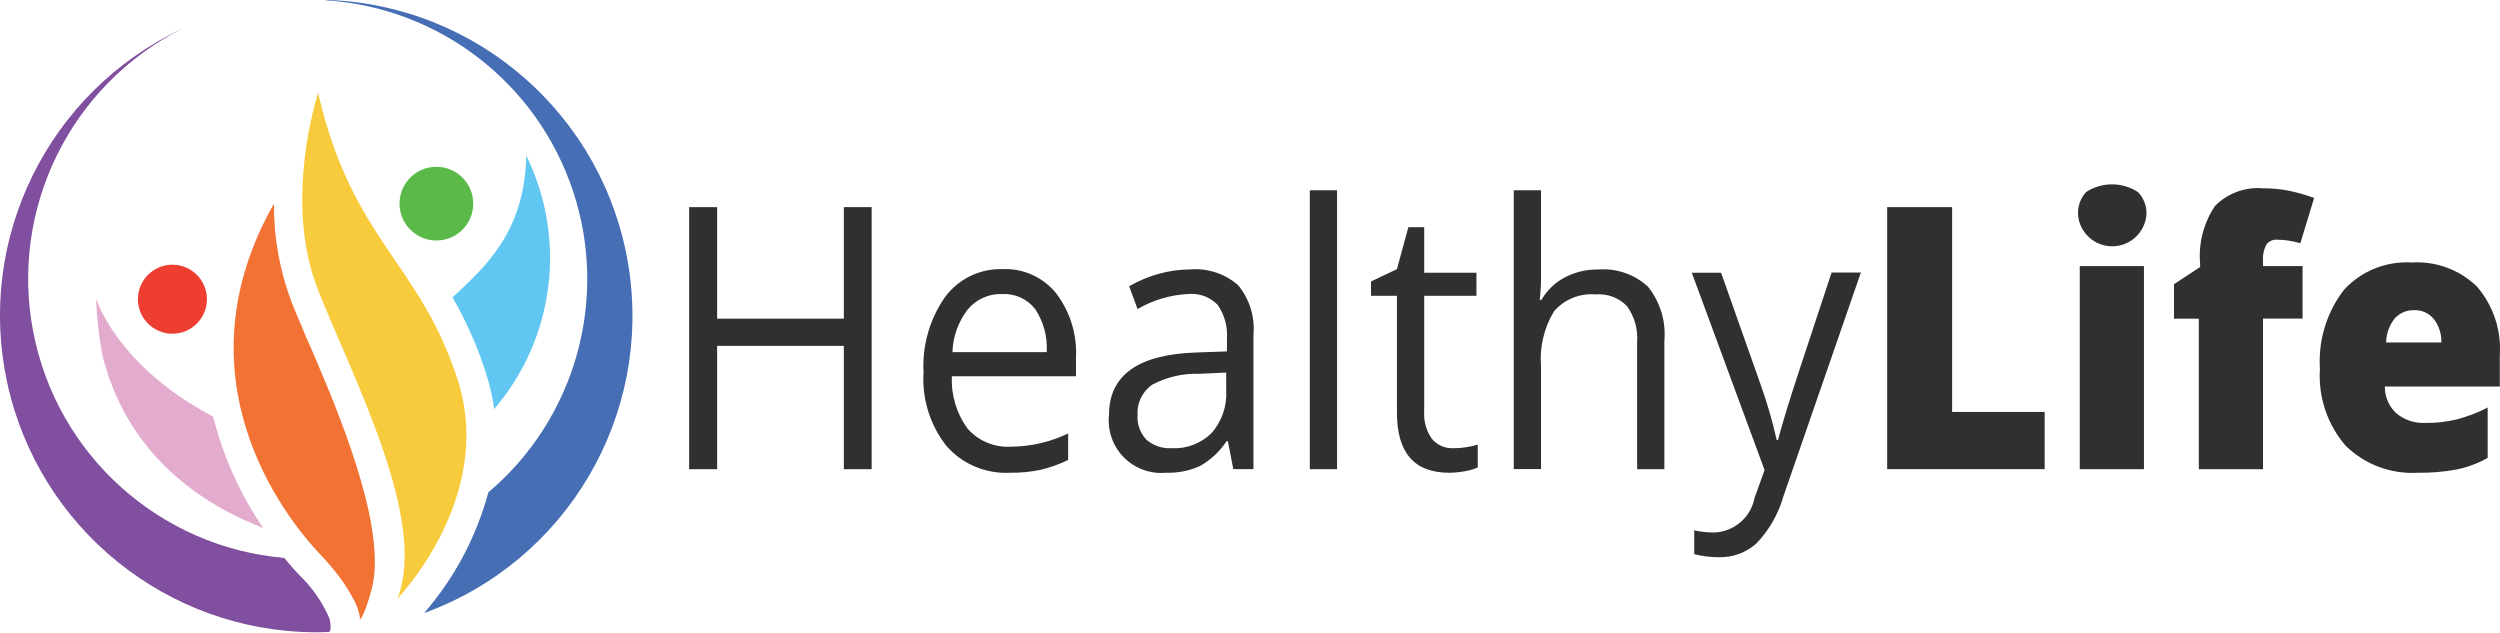
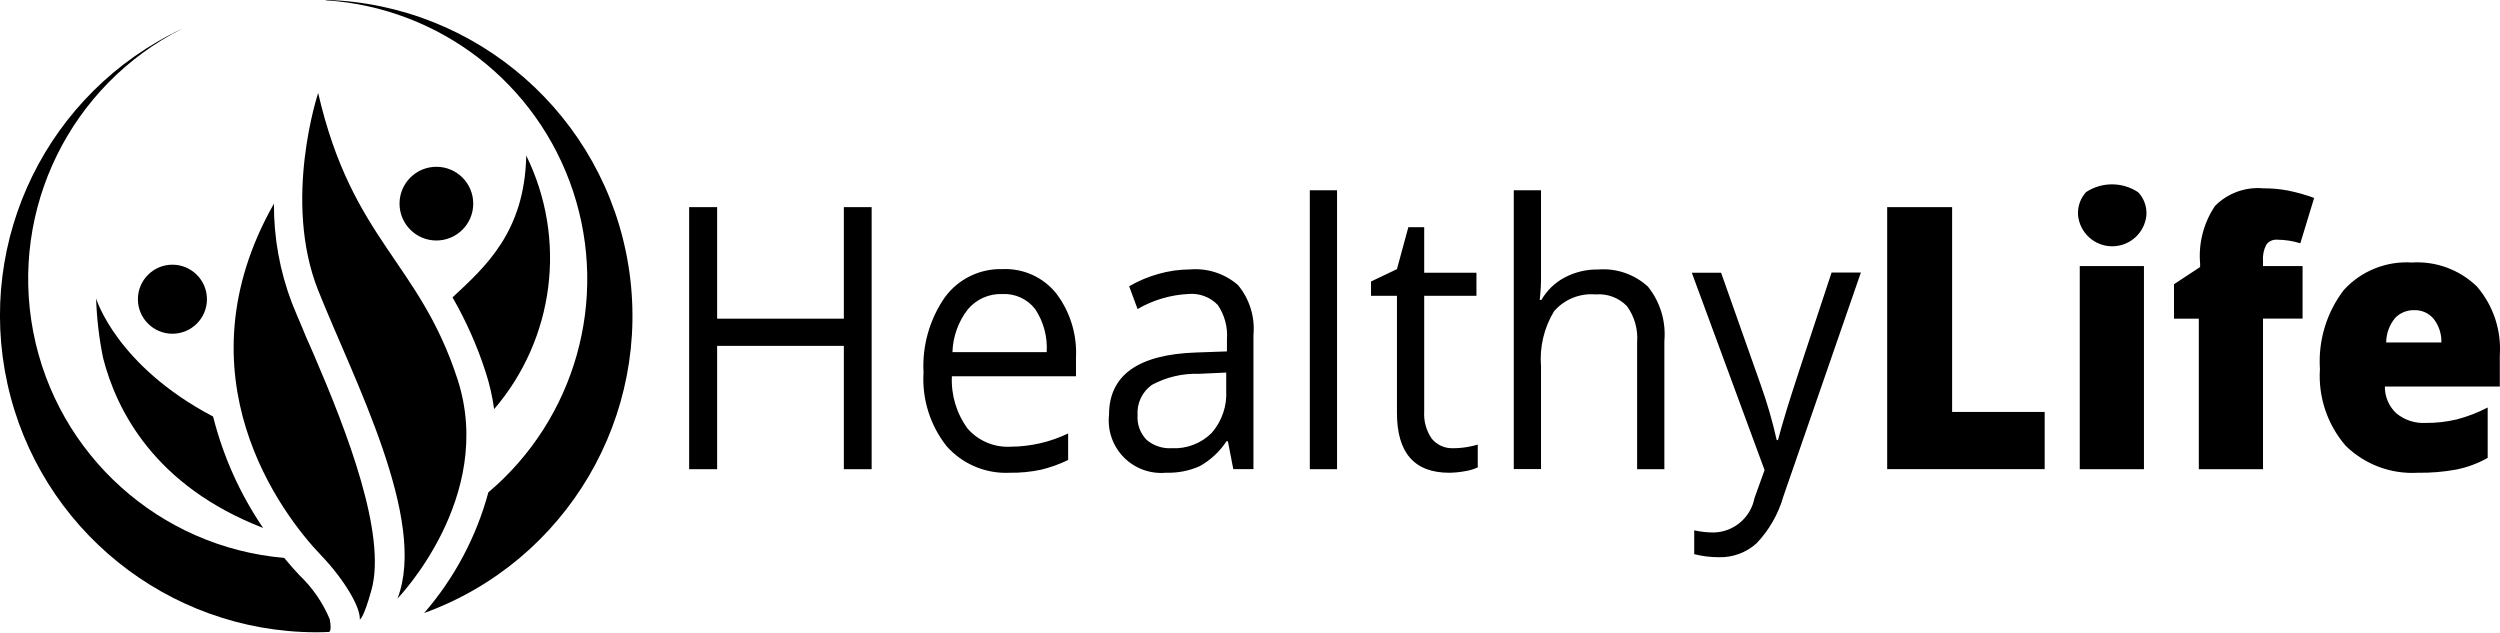
<svg xmlns="http://www.w3.org/2000/svg" width="133.97" height="33.875" viewBox="0 0 133.97 33.875">
  <defs>
    <style>
      .cls-1 {
        fill: #303030;
      }

      .cls-1, .cls-2, .cls-3, .cls-4, .cls-5, .cls-6, .cls-7, .cls-8, .cls-9 {
        fill-rule: evenodd;
      }

      .cls-2 {
        fill: #456eb5;
      }

      .cls-3 {
        fill: #804f9f;
      }

      .cls-4 {
        fill: #e3acce;
      }

      .cls-5 {
        fill: #ee3e32;
      }

      .cls-6 {
        fill: #f27234;
      }

      .cls-7 {
        fill: #f7cb3b;
      }

      .cls-8 {
        fill: #5bb949;
      }

      .cls-9 {
        fill: #61c7f2;
      }
    </style>
  </defs>
-   <path class="cls-1" d="M1430.77,357.267h-1.49v-6.609h-6.79v6.609h-1.5V343.224h1.5V349.2h6.79v-5.974h1.49v14.043Zm7.4,0.192a4.242,4.242,0,0,1-3.38-1.421,5.792,5.792,0,0,1-1.24-3.948,6.459,6.459,0,0,1,1.15-4.044,3.7,3.7,0,0,1,3.09-1.5,3.493,3.493,0,0,1,2.87,1.3,5.251,5.251,0,0,1,1.06,3.434v1.008h-6.65a4.38,4.38,0,0,0,.85,2.815,2.861,2.861,0,0,0,2.3.96,7.206,7.206,0,0,0,3.08-.71v1.421a7.1,7.1,0,0,1-1.46.524A7.635,7.635,0,0,1,1438.17,357.459Zm-0.4-9.577a2.294,2.294,0,0,0-1.85.826,3.93,3.93,0,0,0-.82,2.287h5.05a3.739,3.739,0,0,0-.62-2.311A2.092,2.092,0,0,0,1437.77,347.882Zm12.38,9.385-0.29-1.5h-0.07a4.155,4.155,0,0,1-1.44,1.34,4.11,4.11,0,0,1-1.8.35,2.81,2.81,0,0,1-3.06-3.1q0-3.189,4.68-3.343l1.64-.058V350.3a2.874,2.874,0,0,0-.49-1.83,1.931,1.931,0,0,0-1.57-.591,5.988,5.988,0,0,0-2.73.807l-0.45-1.22a6.633,6.633,0,0,1,1.57-.662,6.179,6.179,0,0,1,1.7-.241,3.474,3.474,0,0,1,2.56.836,3.66,3.66,0,0,1,.83,2.68v7.185h-1.08Zm-3.3-1.124a2.815,2.815,0,0,0,2.14-.816,3.176,3.176,0,0,0,.78-2.286V352.09l-1.46.067a4.979,4.979,0,0,0-2.52.591,1.837,1.837,0,0,0-.77,1.628,1.721,1.721,0,0,0,.48,1.316A1.894,1.894,0,0,0,1446.85,356.143Zm8.86,1.124h-1.46V342.321h1.46v14.946Zm6.22-1.124a4.346,4.346,0,0,0,.75-0.062,4.463,4.463,0,0,0,.57-0.13v1.22a2.523,2.523,0,0,1-.7.207,4.925,4.925,0,0,1-.83.081q-2.805,0-2.8-3.218v-6.263h-1.39V347.21l1.39-.663,0.61-2.247h0.85v2.439h2.8v1.239h-2.8v6.2a2.3,2.3,0,0,0,.41,1.46A1.4,1.4,0,0,0,1461.93,356.143Zm9.86,1.124v-6.81a2.91,2.91,0,0,0-.54-1.922,2.089,2.089,0,0,0-1.68-.633,2.65,2.65,0,0,0-2.23.9,4.929,4.929,0,0,0-.7,2.958v5.5h-1.46V342.321h1.46v4.524a10.2,10.2,0,0,1-.07,1.354h0.09a3.116,3.116,0,0,1,1.23-1.195,3.718,3.718,0,0,1,1.82-.438,3.539,3.539,0,0,1,2.66.918,4.081,4.081,0,0,1,.88,2.915v6.868h-1.46Zm2.93-10.528h1.57l2.12,6a24.634,24.634,0,0,1,.86,2.968h0.07q0.12-.49.48-1.676t2.39-7.3h1.57l-4.15,11.988a6.053,6.053,0,0,1-1.44,2.522,2.9,2.9,0,0,1-2.02.744,5.4,5.4,0,0,1-1.32-.163v-1.278a4.629,4.629,0,0,0,1.08.115,2.279,2.279,0,0,0,2.15-1.844l0.54-1.5Zm10.47,10.528V343.224h3.48V354.2h4.96v3.064h-8.44Zm10.23-13.592a1.657,1.657,0,0,1,.43-1.258,2.539,2.539,0,0,1,2.79.009,1.629,1.629,0,0,1,.44,1.249A1.84,1.84,0,0,1,1495.42,343.675Zm3.53,13.592h-3.44V346.384h3.44v10.883Zm8.5-8.069h-2.12v8.069h-3.44V349.2h-1.33v-1.844l1.4-.922v-0.183a4.789,4.789,0,0,1,.8-3.093,3.239,3.239,0,0,1,2.59-.941,7.011,7.011,0,0,1,1.3.115,9.636,9.636,0,0,1,1.42.4l-0.74,2.43a4.273,4.273,0,0,0-1.24-.192,0.648,0.648,0,0,0-.58.264,1.571,1.571,0,0,0-.18.86v0.288h2.12V349.2Zm6.18,8.261a5.1,5.1,0,0,1-3.87-1.446,5.724,5.724,0,0,1-1.38-4.116,6.284,6.284,0,0,1,1.28-4.231,4.546,4.546,0,0,1,3.64-1.474,4.6,4.6,0,0,1,3.49,1.282,5.129,5.129,0,0,1,1.23,3.694v1.671h-6.16a1.936,1.936,0,0,0,.61,1.431,2.274,2.274,0,0,0,1.57.519,6.909,6.909,0,0,0,1.67-.188,7.925,7.925,0,0,0,1.66-.638v2.7a5.72,5.72,0,0,1-1.68.624A10.523,10.523,0,0,1,1513.63,357.459Zm-0.2-8.712a1.359,1.359,0,0,0-1.02.418,2.088,2.088,0,0,0-.48,1.311h2.96a1.971,1.971,0,0,0-.41-1.258A1.293,1.293,0,0,0,1513.43,348.747Z" transform="translate(-1384.06 -332.125)" />
+   <path className="cls-1" d="M1430.77,357.267h-1.49v-6.609h-6.79v6.609h-1.5V343.224h1.5V349.2h6.79v-5.974h1.49v14.043Zm7.4,0.192a4.242,4.242,0,0,1-3.38-1.421,5.792,5.792,0,0,1-1.24-3.948,6.459,6.459,0,0,1,1.15-4.044,3.7,3.7,0,0,1,3.09-1.5,3.493,3.493,0,0,1,2.87,1.3,5.251,5.251,0,0,1,1.06,3.434v1.008h-6.65a4.38,4.38,0,0,0,.85,2.815,2.861,2.861,0,0,0,2.3.96,7.206,7.206,0,0,0,3.08-.71v1.421a7.1,7.1,0,0,1-1.46.524A7.635,7.635,0,0,1,1438.17,357.459Zm-0.4-9.577a2.294,2.294,0,0,0-1.85.826,3.93,3.93,0,0,0-.82,2.287h5.05a3.739,3.739,0,0,0-.62-2.311A2.092,2.092,0,0,0,1437.77,347.882Zm12.38,9.385-0.29-1.5h-0.07a4.155,4.155,0,0,1-1.44,1.34,4.11,4.11,0,0,1-1.8.35,2.81,2.81,0,0,1-3.06-3.1q0-3.189,4.68-3.343l1.64-.058V350.3a2.874,2.874,0,0,0-.49-1.83,1.931,1.931,0,0,0-1.57-.591,5.988,5.988,0,0,0-2.73.807l-0.45-1.22a6.633,6.633,0,0,1,1.57-.662,6.179,6.179,0,0,1,1.7-.241,3.474,3.474,0,0,1,2.56.836,3.66,3.66,0,0,1,.83,2.68v7.185h-1.08Zm-3.3-1.124a2.815,2.815,0,0,0,2.14-.816,3.176,3.176,0,0,0,.78-2.286V352.09l-1.46.067a4.979,4.979,0,0,0-2.52.591,1.837,1.837,0,0,0-.77,1.628,1.721,1.721,0,0,0,.48,1.316A1.894,1.894,0,0,0,1446.85,356.143Zm8.86,1.124h-1.46V342.321h1.46v14.946Zm6.22-1.124a4.346,4.346,0,0,0,.75-0.062,4.463,4.463,0,0,0,.57-0.13v1.22a2.523,2.523,0,0,1-.7.207,4.925,4.925,0,0,1-.83.081q-2.805,0-2.8-3.218v-6.263h-1.39V347.21l1.39-.663,0.61-2.247h0.85v2.439h2.8v1.239h-2.8v6.2a2.3,2.3,0,0,0,.41,1.46A1.4,1.4,0,0,0,1461.93,356.143Zm9.86,1.124v-6.81a2.91,2.91,0,0,0-.54-1.922,2.089,2.089,0,0,0-1.68-.633,2.65,2.65,0,0,0-2.23.9,4.929,4.929,0,0,0-.7,2.958v5.5h-1.46V342.321h1.46v4.524a10.2,10.2,0,0,1-.07,1.354h0.09a3.116,3.116,0,0,1,1.23-1.195,3.718,3.718,0,0,1,1.82-.438,3.539,3.539,0,0,1,2.66.918,4.081,4.081,0,0,1,.88,2.915v6.868h-1.46Zm2.93-10.528h1.57l2.12,6a24.634,24.634,0,0,1,.86,2.968h0.07q0.12-.49.48-1.676t2.39-7.3h1.57l-4.15,11.988a6.053,6.053,0,0,1-1.44,2.522,2.9,2.9,0,0,1-2.02.744,5.4,5.4,0,0,1-1.32-.163v-1.278a4.629,4.629,0,0,0,1.08.115,2.279,2.279,0,0,0,2.15-1.844l0.54-1.5Zm10.47,10.528V343.224h3.48V354.2h4.96v3.064h-8.44Zm10.23-13.592a1.657,1.657,0,0,1,.43-1.258,2.539,2.539,0,0,1,2.79.009,1.629,1.629,0,0,1,.44,1.249A1.84,1.84,0,0,1,1495.42,343.675Zm3.53,13.592h-3.44V346.384h3.44v10.883Zm8.5-8.069h-2.12v8.069h-3.44V349.2h-1.33v-1.844l1.4-.922v-0.183a4.789,4.789,0,0,1,.8-3.093,3.239,3.239,0,0,1,2.59-.941,7.011,7.011,0,0,1,1.3.115,9.636,9.636,0,0,1,1.42.4l-0.74,2.43a4.273,4.273,0,0,0-1.24-.192,0.648,0.648,0,0,0-.58.264,1.571,1.571,0,0,0-.18.86v0.288h2.12V349.2Zm6.18,8.261a5.1,5.1,0,0,1-3.87-1.446,5.724,5.724,0,0,1-1.38-4.116,6.284,6.284,0,0,1,1.28-4.231,4.546,4.546,0,0,1,3.64-1.474,4.6,4.6,0,0,1,3.49,1.282,5.129,5.129,0,0,1,1.23,3.694v1.671h-6.16a1.936,1.936,0,0,0,.61,1.431,2.274,2.274,0,0,0,1.57.519,6.909,6.909,0,0,0,1.67-.188,7.925,7.925,0,0,0,1.66-.638v2.7a5.72,5.72,0,0,1-1.68.624A10.523,10.523,0,0,1,1513.63,357.459Zm-0.2-8.712a1.359,1.359,0,0,0-1.02.418,2.088,2.088,0,0,0-.48,1.311h2.96a1.971,1.971,0,0,0-.41-1.258A1.293,1.293,0,0,0,1513.43,348.747Z" transform="translate(-1384.06 -332.125)" />
  <g>
-     <path class="cls-2" d="M1401.52,332.118v0.024a14.971,14.971,0,0,1,8.71,26.368,16.386,16.386,0,0,1-3.44,6.466A16.941,16.941,0,0,0,1401.52,332.118Z" transform="translate(-1384.06 -332.125)" />
-     <path class="cls-3" d="M1401.73,365.306a6.972,6.972,0,0,0-1.62-2.352c-0.19-.2-0.48-0.517-0.82-0.932a15.01,15.01,0,0,1-5.47-28.356,16.976,16.976,0,0,0,7.15,32.342c0.24,0,.48-0.007.71-0.017C1401.68,365.991,1401.86,366.008,1401.73,365.306Z" transform="translate(-1384.06 -332.125)" />
-     <path class="cls-4" d="M1395.48,354.448c-5.2-2.736-6.27-6.331-6.27-6.331a19.182,19.182,0,0,0,.37,3.172c0.72,2.835,2.77,6.876,8.58,9.128A18.724,18.724,0,0,1,1395.48,354.448Z" transform="translate(-1384.06 -332.125)" />
-     <path class="cls-5" d="M1395.15,348.159a1.85,1.85,0,1,1-1.85-1.85A1.852,1.852,0,0,1,1395.15,348.159Z" transform="translate(-1384.06 -332.125)" />
-     <path class="cls-6" d="M1403.34,365.32s0.19,0,.63-1.594c0.81-2.969-1.31-8.462-3.07-12.545-0.1-.217-0.19-0.431-0.28-0.643-0.12-.266-0.24-0.532-0.34-0.8-0.21-.48-0.4-0.943-0.58-1.387a14.681,14.681,0,0,1-.96-5.313c-5.22,9.2.39,16.627,2.54,18.86C1402.5,363.171,1403.39,364.677,1403.34,365.32Z" transform="translate(-1384.06 -332.125)" />
-     <path class="cls-7" d="M1401.11,337.107s-1.92,5.756,0,10.576,5.88,12.307,4.25,16.518c0,0,5.27-5.428,3.22-11.745S1402.93,345.015,1401.11,337.107Z" transform="translate(-1384.06 -332.125)" />
-     <path class="cls-8" d="M1409.42,343.04a1.975,1.975,0,1,1-1.97-1.977A1.973,1.973,0,0,1,1409.42,343.04Z" transform="translate(-1384.06 -332.125)" />
-     <path class="cls-9" d="M1412.26,340.461c-0.08,4.094-2.19,5.959-3.95,7.6a20.835,20.835,0,0,1,1.77,3.988,11.591,11.591,0,0,1,.46,2A12.442,12.442,0,0,0,1412.26,340.461Z" transform="translate(-1384.06 -332.125)" />
+     <path className="cls-2" d="M1401.52,332.118v0.024a14.971,14.971,0,0,1,8.71,26.368,16.386,16.386,0,0,1-3.44,6.466A16.941,16.941,0,0,0,1401.52,332.118Z" transform="translate(-1384.06 -332.125)" />
+     <path className="cls-3" d="M1401.73,365.306a6.972,6.972,0,0,0-1.62-2.352c-0.19-.2-0.48-0.517-0.82-0.932a15.01,15.01,0,0,1-5.47-28.356,16.976,16.976,0,0,0,7.15,32.342c0.24,0,.48-0.007.71-0.017C1401.68,365.991,1401.86,366.008,1401.73,365.306Z" transform="translate(-1384.06 -332.125)" />
+     <path className="cls-4" d="M1395.48,354.448c-5.2-2.736-6.27-6.331-6.27-6.331a19.182,19.182,0,0,0,.37,3.172c0.72,2.835,2.77,6.876,8.58,9.128A18.724,18.724,0,0,1,1395.48,354.448Z" transform="translate(-1384.06 -332.125)" />
+     <path className="cls-5" d="M1395.15,348.159a1.85,1.85,0,1,1-1.85-1.85A1.852,1.852,0,0,1,1395.15,348.159Z" transform="translate(-1384.06 -332.125)" />
+     <path className="cls-6" d="M1403.34,365.32s0.19,0,.63-1.594c0.81-2.969-1.31-8.462-3.07-12.545-0.1-.217-0.19-0.431-0.28-0.643-0.12-.266-0.24-0.532-0.34-0.8-0.21-.48-0.4-0.943-0.58-1.387a14.681,14.681,0,0,1-.96-5.313c-5.22,9.2.39,16.627,2.54,18.86C1402.5,363.171,1403.39,364.677,1403.34,365.32Z" transform="translate(-1384.06 -332.125)" />
+     <path className="cls-7" d="M1401.11,337.107s-1.92,5.756,0,10.576,5.88,12.307,4.25,16.518c0,0,5.27-5.428,3.22-11.745S1402.93,345.015,1401.11,337.107Z" transform="translate(-1384.06 -332.125)" />
+     <path className="cls-8" d="M1409.42,343.04a1.975,1.975,0,1,1-1.97-1.977A1.973,1.973,0,0,1,1409.42,343.04Z" transform="translate(-1384.06 -332.125)" />
+     <path className="cls-9" d="M1412.26,340.461c-0.08,4.094-2.19,5.959-3.95,7.6a20.835,20.835,0,0,1,1.77,3.988,11.591,11.591,0,0,1,.46,2A12.442,12.442,0,0,0,1412.26,340.461Z" transform="translate(-1384.06 -332.125)" />
  </g>
</svg>
